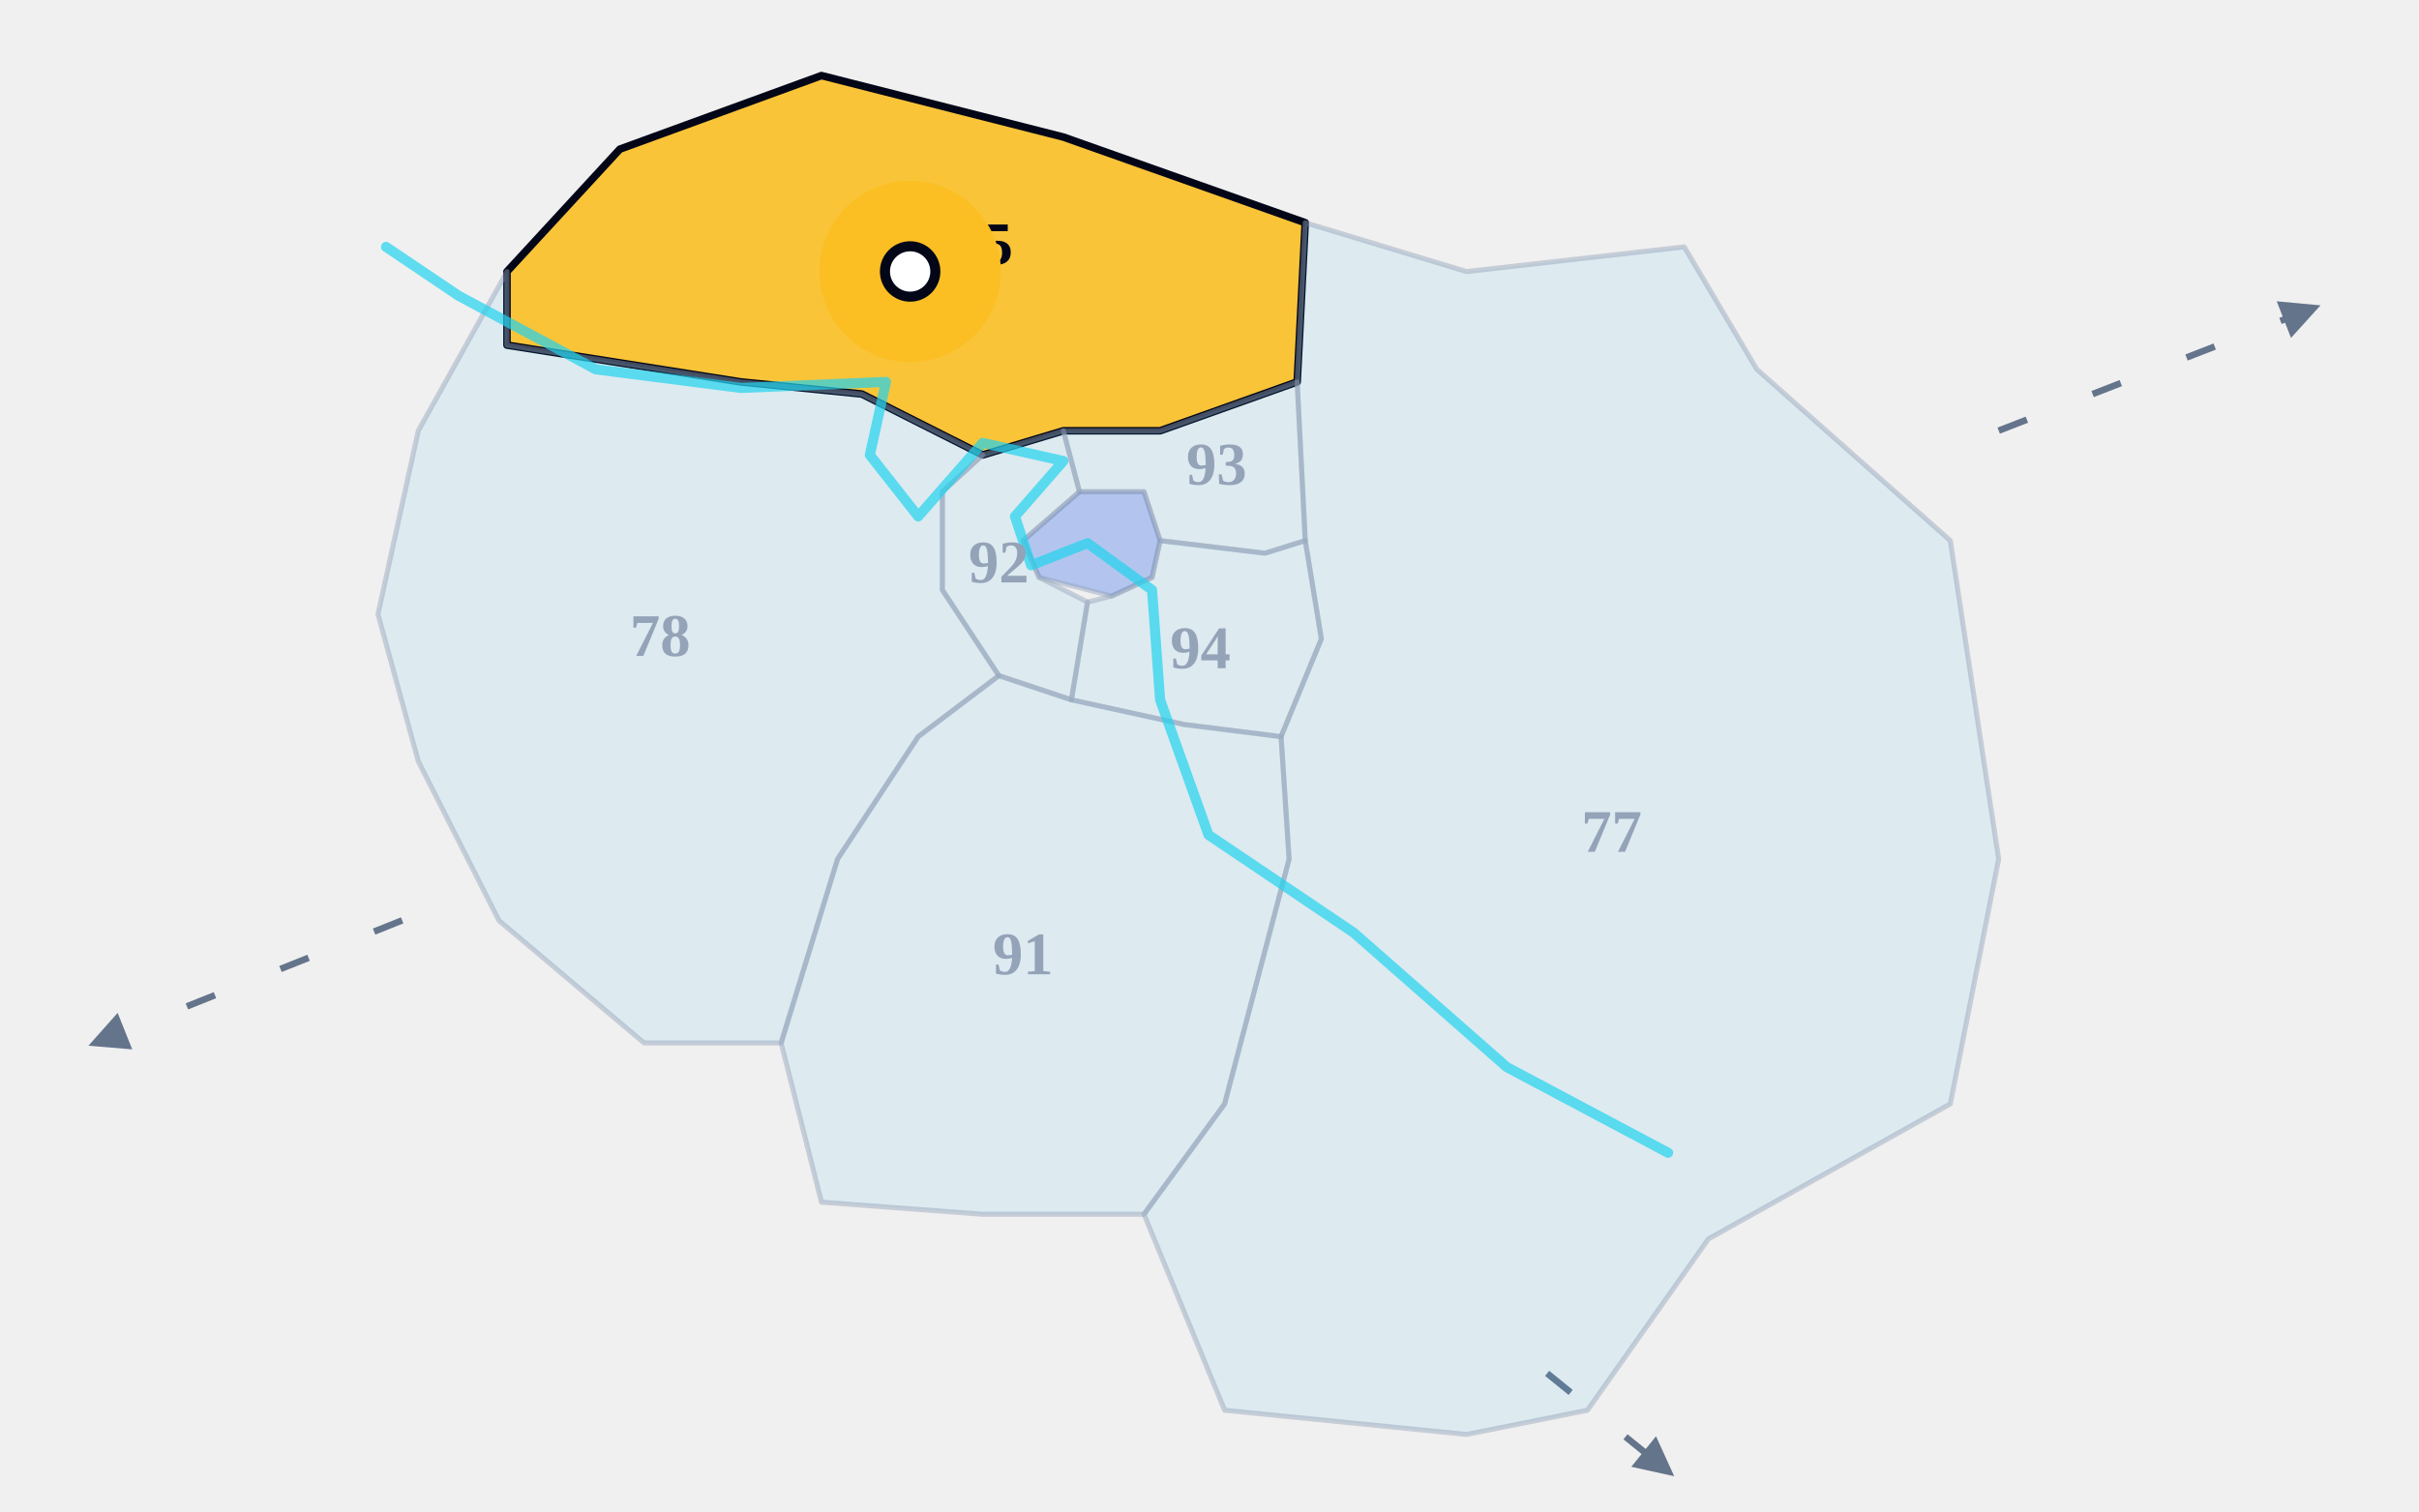
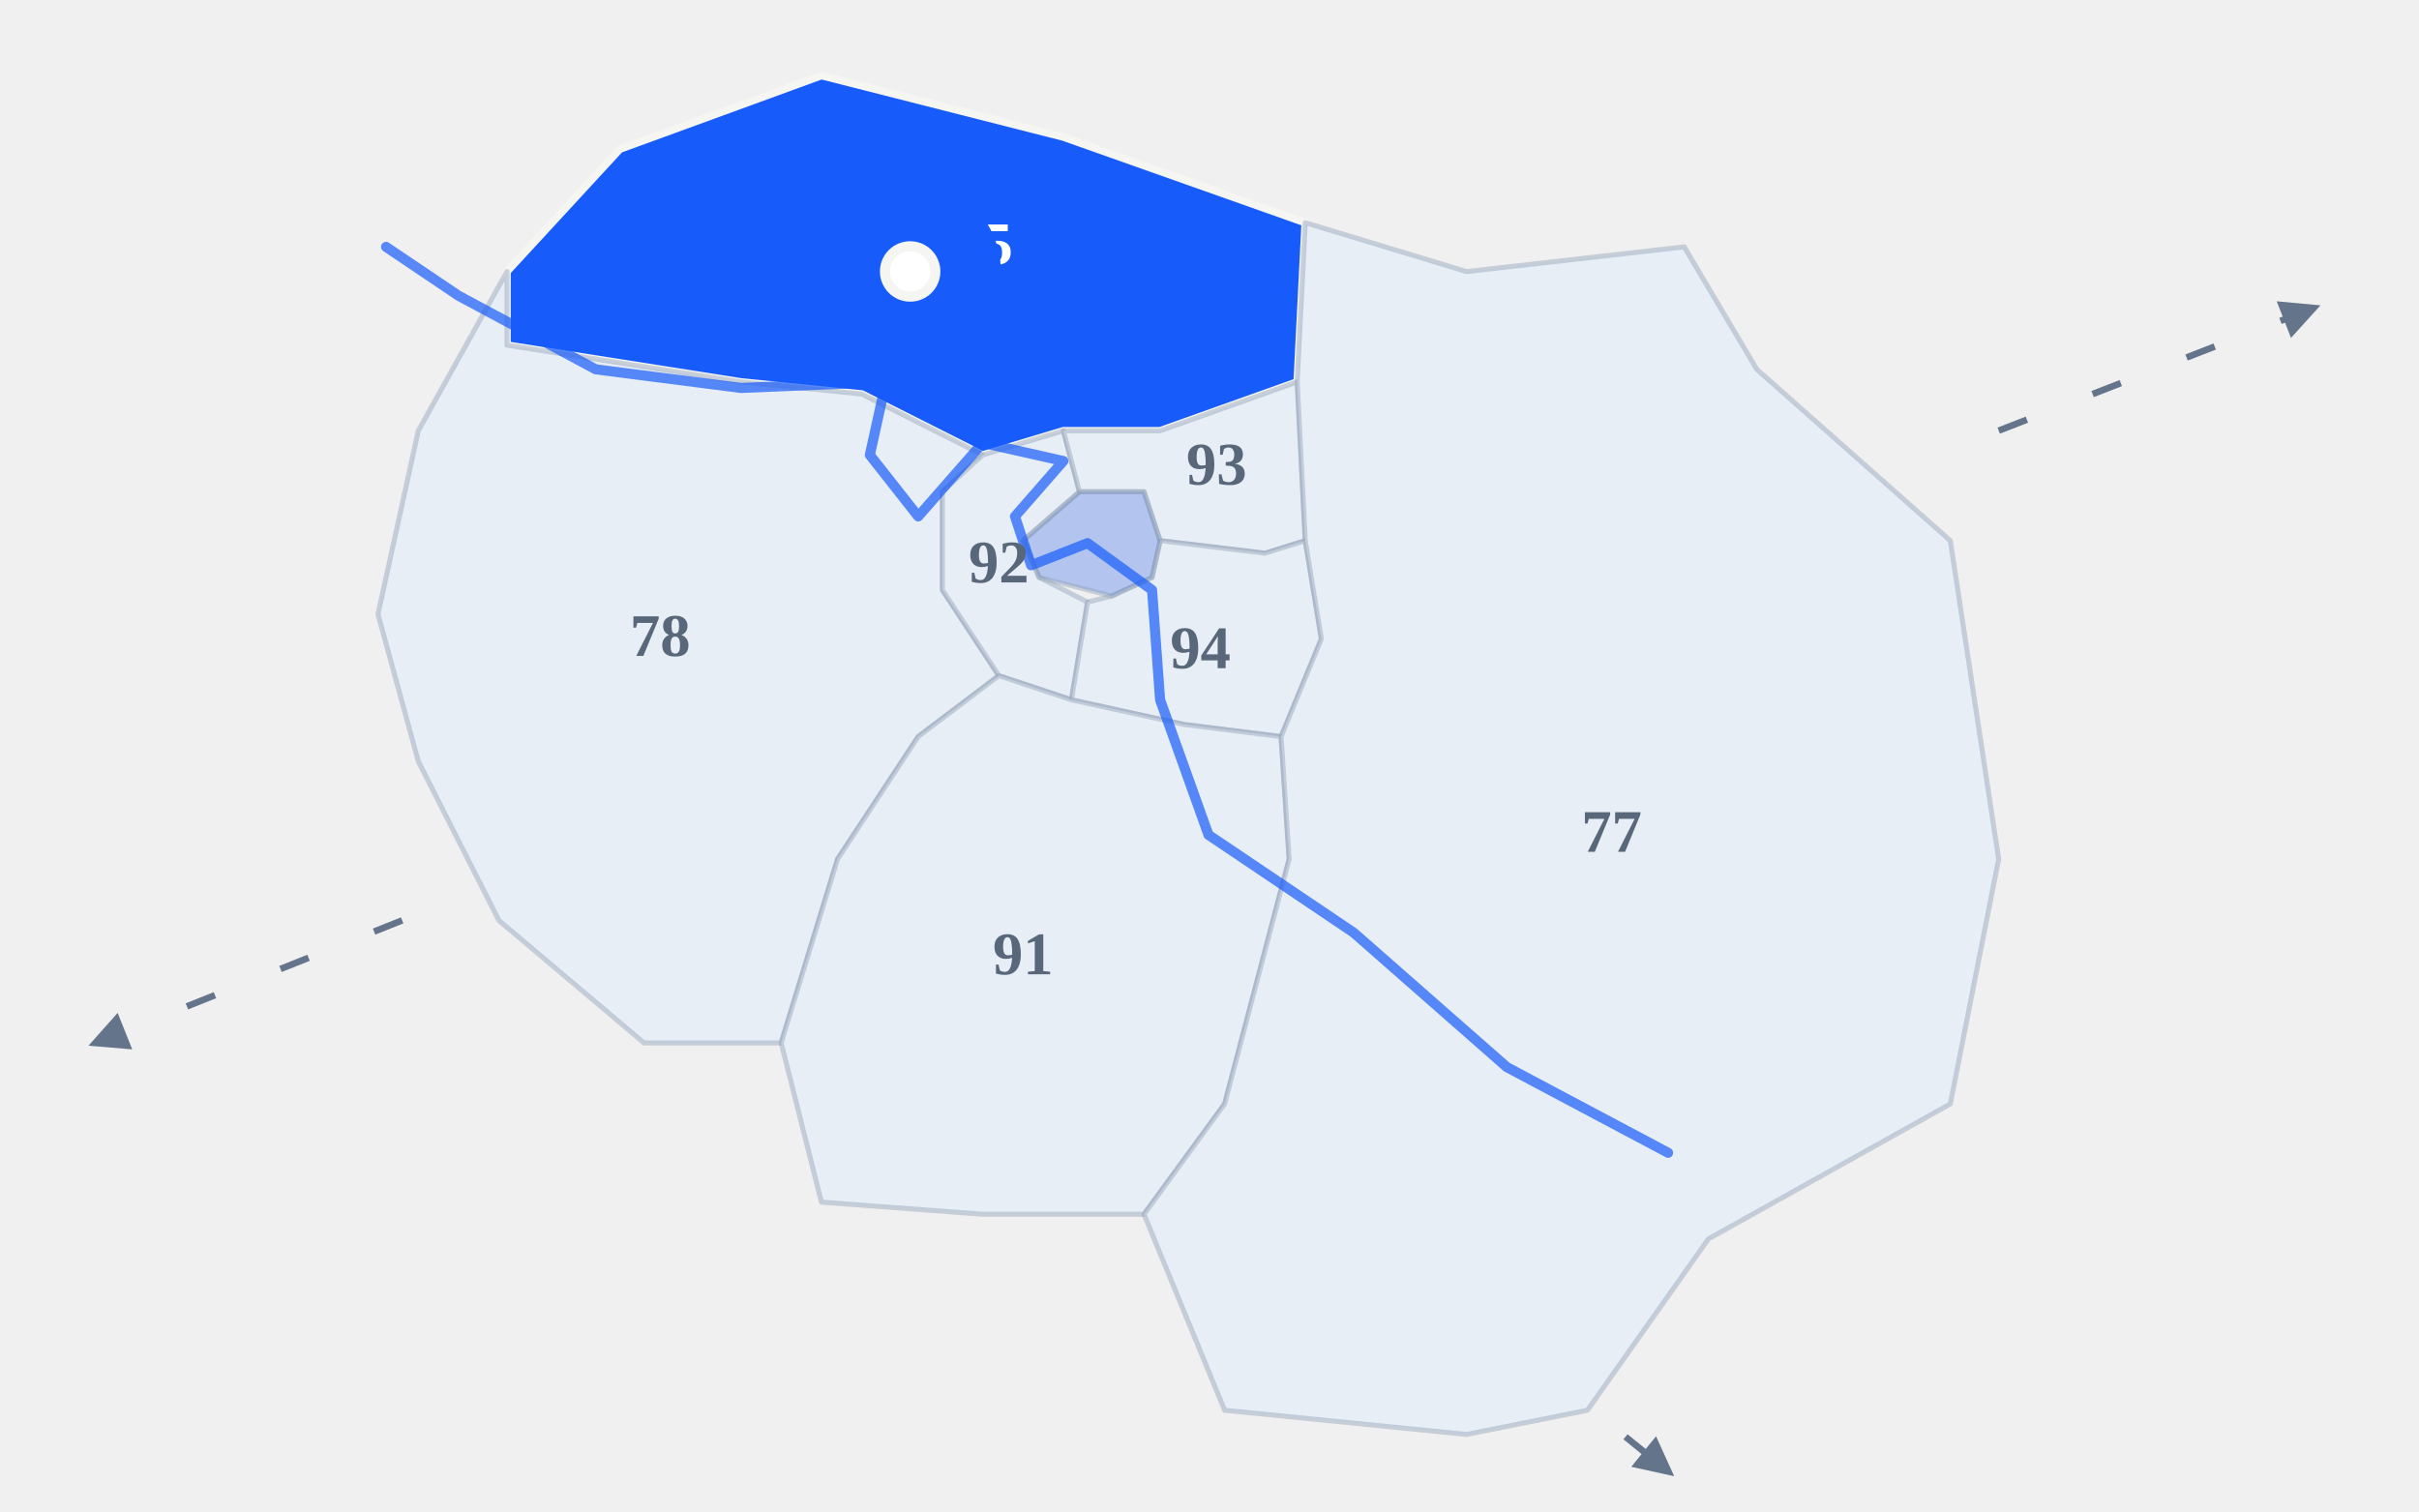
<svg xmlns="http://www.w3.org/2000/svg" viewBox="0 0 480 300" class="h-auto w-full" aria-hidden="true">
  <style>.flow{stroke-dasharray:6 14;animation:flow 4s linear infinite}.pulse{transform-box:fill-box;transform-origin:center;animation:pulse 2.6s ease-out infinite}@keyframes flow{to{stroke-dashoffset:-200}}@keyframes pulse{from{transform:scale(.4);opacity:.7}to{transform:scale(1);opacity:0}}@media(prefers-reduced-motion:reduce){.flow,.pulse{animation:none}}</style>
  <defs>
    <marker id="seg-arrow" viewBox="0 0 10 10" refX="8" refY="5" markerWidth="6" markerHeight="6" orient="auto-start-reverse">
      <path d="M0 0 L10 5 L0 10 z" fill="#64748b" />
    </marker>
  </defs>
  <line x1="396.6" y1="85.47" x2="459" y2="61.17" stroke="#64748b" stroke-width="1.3" stroke-dasharray="3 5" class="flow" marker-end="url(#seg-arrow)" />
  <line x1="79.8" y1="182.67" x2="19" y2="206.97" stroke="#64748b" stroke-width="1.3" stroke-dasharray="3 5" class="flow" marker-end="url(#seg-arrow)" />
  <line x1="307" y1="272.58" x2="331" y2="292.02" stroke="#64748b" stroke-width="1.3" stroke-dasharray="3 5" class="flow" marker-end="url(#seg-arrow)" />
-   <path d="M100.6 53.9 L123.0 29.6 L163.0 15.0 L211.0 27.2 L259.0 44.2 L257.4 75.8 L230.2 85.5 L211.0 85.5 L195.0 90.3 L171.0 78.2 L147.0 75.8 L100.6 68.5 Z" fill="rgba(251,191,36,.9)" stroke="#020617" stroke-width="1.5" stroke-linejoin="round" class="transition-[fill] duration-300" />
-   <path d="M100.6 53.9 L100.6 68.5 L147.0 75.8 L171.0 78.2 L195.0 90.3 L187.0 97.6 L187.0 117.1 L198.2 134.1 L182.2 146.2 L166.2 170.5 L155.0 207.0 L127.8 207.0 L99.0 182.7 L83.0 151.1 L75.0 121.9 L83.0 85.5 Z" fill="rgba(56,189,248,.10)" stroke="rgba(148,163,184,.45)" stroke-width="1" stroke-linejoin="round" class="transition-[fill] duration-300" />
-   <path d="M195.0 90.3 L211.0 85.5 L214.2 97.6 L203.0 107.3 L206.2 114.6 L215.8 119.5 L212.6 138.9 L198.2 134.1 L187.0 117.1 L187.0 97.6 Z" fill="rgba(56,189,248,.10)" stroke="rgba(148,163,184,.45)" stroke-width="1" stroke-linejoin="round" class="transition-[fill] duration-300" />
-   <path d="M211.0 85.5 L230.2 85.5 L257.4 75.8 L259.0 107.3 L251.0 109.8 L230.2 107.3 L227.0 97.6 L214.2 97.6 Z" fill="rgba(56,189,248,.10)" stroke="rgba(148,163,184,.45)" stroke-width="1" stroke-linejoin="round" class="transition-[fill] duration-300" />
-   <path d="M215.8 119.5 L220.6 118.3 L228.6 114.6 L230.2 107.3 L251.0 109.8 L259.0 107.3 L262.2 126.8 L254.2 146.2 L235.0 143.8 L212.6 138.9 Z" fill="rgba(56,189,248,.10)" stroke="rgba(148,163,184,.45)" stroke-width="1" stroke-linejoin="round" class="transition-[fill] duration-300" />
-   <path d="M198.2 134.1 L212.6 138.9 L235.0 143.8 L254.2 146.2 L255.8 170.5 L243.0 219.1 L227.0 241.0 L195.0 241.0 L163.0 238.6 L155.0 207.0 L166.2 170.5 L182.2 146.2 Z" fill="rgba(56,189,248,.10)" stroke="rgba(148,163,184,.45)" stroke-width="1" stroke-linejoin="round" class="transition-[fill] duration-300" />
-   <path d="M257.4 75.8 L259.0 44.2 L291.0 53.9 L334.2 49.0 L348.6 73.3 L387.0 107.3 L396.6 170.5 L387.0 219.1 L339.0 245.9 L315.0 279.9 L291.0 284.7 L243.0 279.9 L227.0 241.0 L243.0 219.1 L255.8 170.5 L254.2 146.2 L262.2 126.8 L259.0 107.3 Z" fill="rgba(56,189,248,.10)" stroke="rgba(148,163,184,.45)" stroke-width="1" stroke-linejoin="round" class="transition-[fill] duration-300" />
+   <path d="M100.6 53.9 L123.0 29.6 L163.0 15.0 L211.0 27.2 L259.0 44.2 L257.4 75.8 L230.2 85.5 L211.0 85.5 L195.0 90.3 L171.0 78.2 L147.0 75.8 L100.6 68.5 Z" fill="#175cfa" stroke="#f5f5f2" stroke-width="1.5" stroke-linejoin="round" class="transition-[fill] duration-300" />
+   <path d="M100.6 53.9 L100.6 68.5 L147.0 75.8 L171.0 78.2 L195.0 90.3 L187.0 97.6 L187.0 117.1 L198.2 134.1 L182.2 146.2 L166.2 170.5 L155.0 207.0 L127.8 207.0 L99.0 182.7 L83.0 151.1 L75.0 121.9 L83.0 85.5 Z" fill="#e8eef6" stroke="rgba(148,163,184,.45)" stroke-width="1" stroke-linejoin="round" class="transition-[fill] duration-300" />
+   <path d="M195.0 90.3 L211.0 85.5 L214.2 97.6 L203.0 107.3 L206.2 114.6 L215.8 119.5 L212.6 138.9 L198.2 134.1 L187.0 117.1 L187.0 97.6 Z" fill="#e8eef6" stroke="rgba(148,163,184,.45)" stroke-width="1" stroke-linejoin="round" class="transition-[fill] duration-300" />
+   <path d="M211.0 85.5 L230.2 85.5 L257.4 75.8 L259.0 107.3 L251.0 109.8 L230.2 107.3 L227.0 97.6 L214.2 97.6 Z" fill="#e8eef6" stroke="rgba(148,163,184,.45)" stroke-width="1" stroke-linejoin="round" class="transition-[fill] duration-300" />
+   <path d="M215.8 119.5 L220.6 118.3 L228.6 114.6 L230.2 107.3 L251.0 109.8 L259.0 107.3 L262.2 126.8 L254.2 146.2 L235.0 143.8 L212.6 138.9 Z" fill="#e8eef6" stroke="rgba(148,163,184,.45)" stroke-width="1" stroke-linejoin="round" class="transition-[fill] duration-300" />
+   <path d="M198.2 134.1 L212.6 138.9 L235.0 143.8 L254.2 146.2 L255.8 170.5 L243.0 219.1 L227.0 241.0 L195.0 241.0 L163.0 238.6 L155.0 207.0 L166.2 170.5 L182.2 146.2 Z" fill="#e8eef6" stroke="rgba(148,163,184,.45)" stroke-width="1" stroke-linejoin="round" class="transition-[fill] duration-300" />
+   <path d="M257.4 75.8 L259.0 44.2 L291.0 53.9 L334.2 49.0 L348.6 73.3 L387.0 107.3 L396.6 170.5 L387.0 219.1 L339.0 245.9 L315.0 279.9 L291.0 284.7 L243.0 279.9 L227.0 241.0 L243.0 219.1 L255.8 170.5 L254.2 146.2 L262.2 126.8 L259.0 107.3 Z" fill="#e8eef6" stroke="rgba(148,163,184,.45)" stroke-width="1" stroke-linejoin="round" class="transition-[fill] duration-300" />
  <path d="M203.0 107.3 L214.2 97.6 L227.0 97.6 L230.2 107.3 L228.6 114.6 L220.6 118.3 L206.2 114.6 Z" fill="rgba(37,99,235,.30)" stroke="rgba(148,163,184,.45)" stroke-width="1" stroke-linejoin="round" class="transition-[fill] duration-300" />
-   <path d="M331.0 228.8 L299.0 211.8 L268.6 185.1 L239.8 165.7 L230.2 138.9 L228.6 117.1 L215.8 107.8 L204.6 112.2 L201.4 102.5 L211.0 91.5 L195.0 87.9 L182.2 102.5 L172.6 90.3 L175.8 75.8 L147.0 77.0 L118.2 73.3 L91.0 58.7 L76.6 49.0" fill="none" stroke="#22d3ee" stroke-opacity=".7" stroke-width="2" stroke-linecap="round" stroke-linejoin="round" />
-   <text x="195" y="49.02" text-anchor="middle" dominant-baseline="middle" font-size="12" font-weight="600" fill="#020617" style="font-variant-numeric:tabular-nums">95</text>
-   <text x="131" y="126.78" text-anchor="middle" dominant-baseline="middle" font-size="12" font-weight="600" fill="#94a3b8" style="font-variant-numeric:tabular-nums">78</text>
-   <text x="198.2" y="112.2" text-anchor="middle" dominant-baseline="middle" font-size="12" font-weight="600" fill="#94a3b8" style="font-variant-numeric:tabular-nums">92</text>
-   <text x="241.4" y="92.76" text-anchor="middle" dominant-baseline="middle" font-size="12" font-weight="600" fill="#94a3b8" style="font-variant-numeric:tabular-nums">93</text>
-   <text x="238.2" y="129.21" text-anchor="middle" dominant-baseline="middle" font-size="12" font-weight="600" fill="#94a3b8" style="font-variant-numeric:tabular-nums">94</text>
-   <text x="203" y="189.96" text-anchor="middle" dominant-baseline="middle" font-size="12" font-weight="600" fill="#94a3b8" style="font-variant-numeric:tabular-nums">91</text>
-   <text x="319.8" y="165.66" text-anchor="middle" dominant-baseline="middle" font-size="12" font-weight="600" fill="#94a3b8" style="font-variant-numeric:tabular-nums">77</text>
-   <circle cx="180.6" cy="53.88" r="18" fill="#fbbf24" class="pulse" />
-   <circle cx="180.6" cy="53.88" r="5" fill="#fff" stroke="#020617" stroke-width="2" />
+   <path d="M331.0 228.8 L299.0 211.8 L268.6 185.1 L239.8 165.7 L230.2 138.9 L228.6 117.1 L215.8 107.8 L204.6 112.2 L201.4 102.5 L211.0 91.5 L195.0 87.9 L182.2 102.5 L172.6 90.3 L175.8 75.8 L147.0 77.0 L118.2 73.3 L91.0 58.7 L76.6 49.0" fill="none" stroke="#175cfa" stroke-opacity=".7" stroke-width="2" stroke-linecap="round" stroke-linejoin="round" />
+   <text x="195" y="49.02" text-anchor="middle" dominant-baseline="middle" font-size="12" font-weight="600" fill="#ffffff" style="font-variant-numeric:tabular-nums">95</text>
+   <text x="131" y="126.78" text-anchor="middle" dominant-baseline="middle" font-size="12" font-weight="600" fill="#586779" style="font-variant-numeric:tabular-nums">78</text>
+   <text x="198.2" y="112.2" text-anchor="middle" dominant-baseline="middle" font-size="12" font-weight="600" fill="#586779" style="font-variant-numeric:tabular-nums">92</text>
+   <text x="241.4" y="92.76" text-anchor="middle" dominant-baseline="middle" font-size="12" font-weight="600" fill="#586779" style="font-variant-numeric:tabular-nums">93</text>
+   <text x="238.2" y="129.21" text-anchor="middle" dominant-baseline="middle" font-size="12" font-weight="600" fill="#586779" style="font-variant-numeric:tabular-nums">94</text>
+   <text x="203" y="189.96" text-anchor="middle" dominant-baseline="middle" font-size="12" font-weight="600" fill="#586779" style="font-variant-numeric:tabular-nums">91</text>
+   <text x="319.8" y="165.66" text-anchor="middle" dominant-baseline="middle" font-size="12" font-weight="600" fill="#586779" style="font-variant-numeric:tabular-nums">77</text>
+   <circle cx="180.6" cy="53.88" r="18" fill="#175cfa" class="pulse" />
+   <circle cx="180.6" cy="53.88" r="5" fill="#fff" stroke="#f5f5f2" stroke-width="2" />
</svg>
